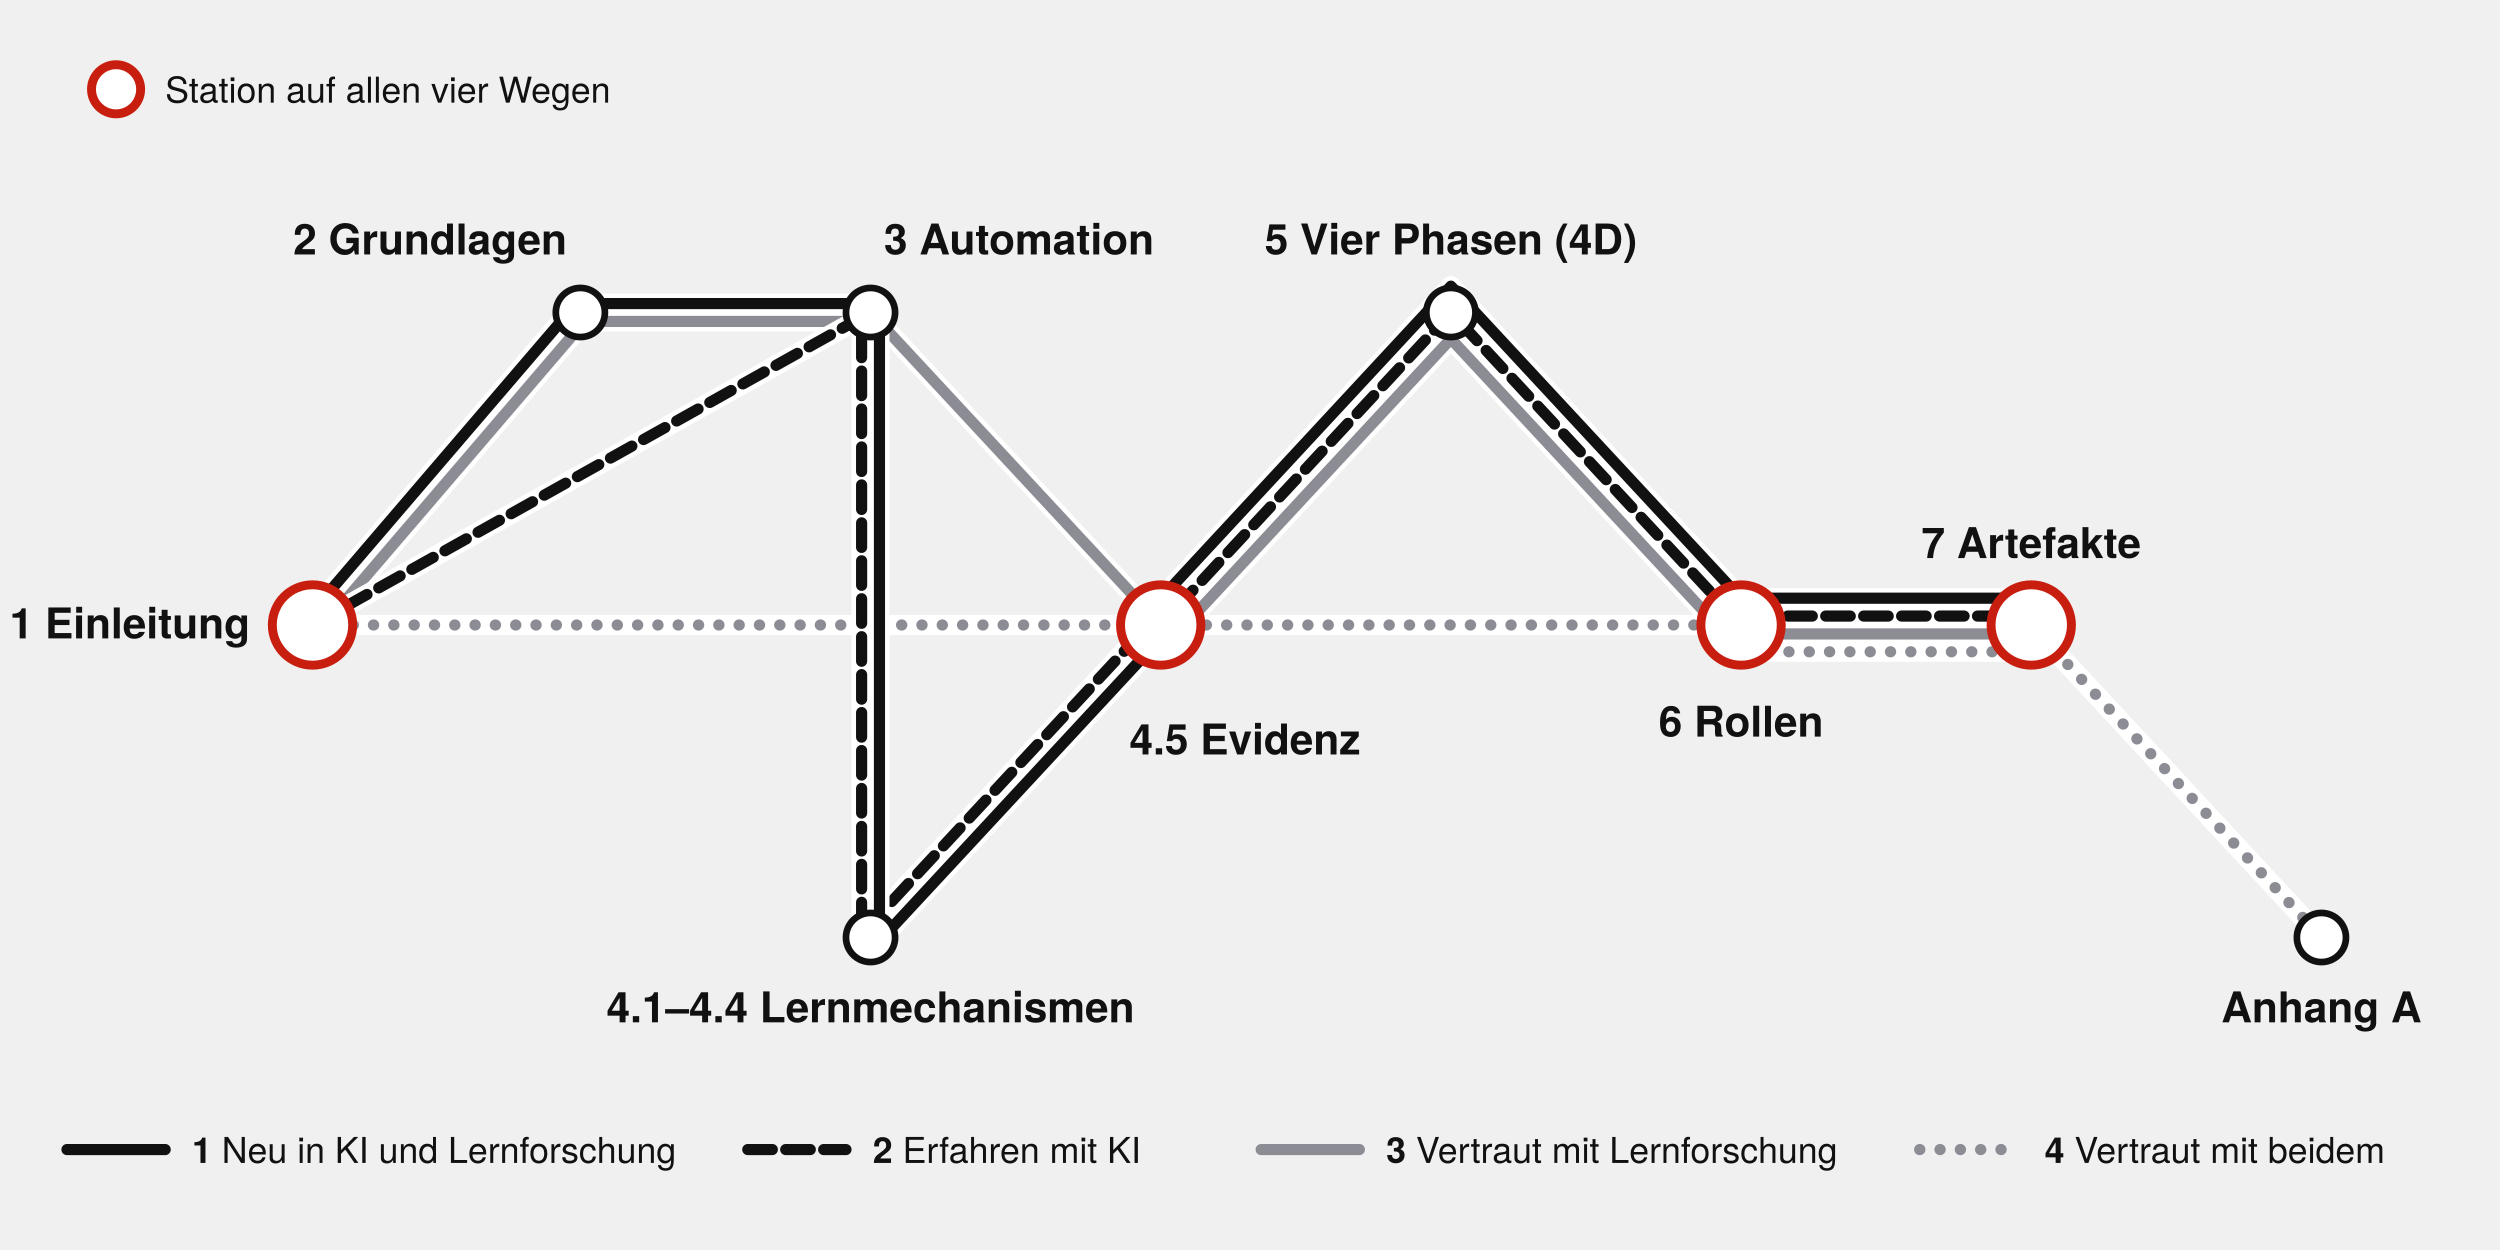
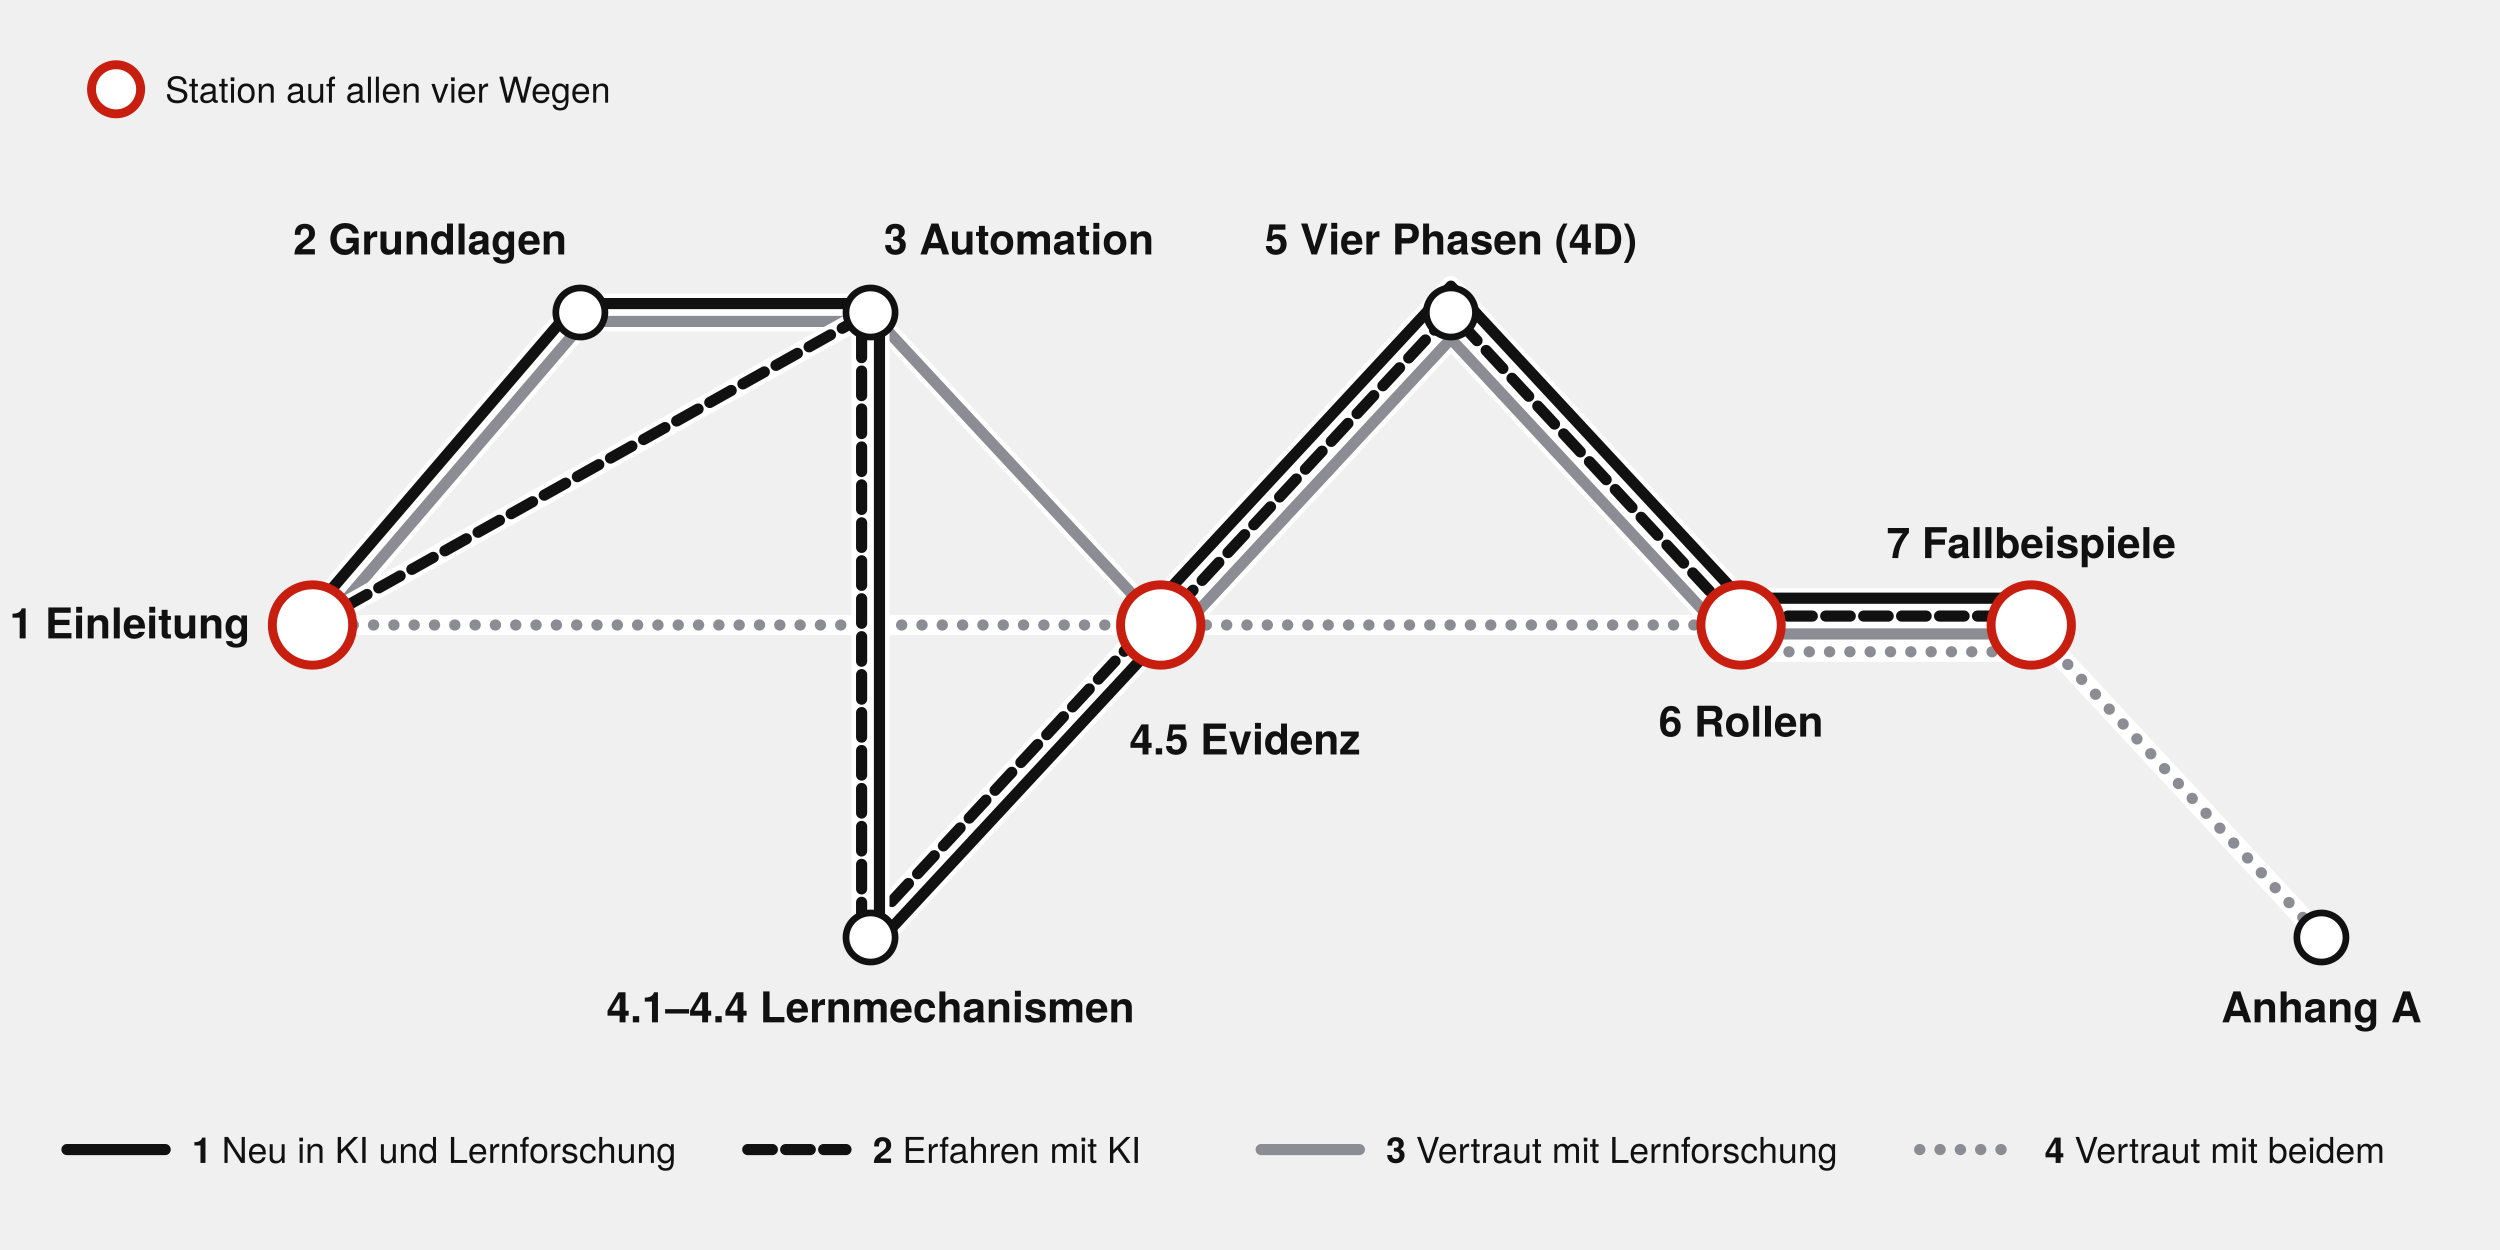
<svg xmlns="http://www.w3.org/2000/svg" viewBox="0 0 1120 560" class="lernpfade-karte" role="img" aria-labelledby="lp-titel lp-desc">
  <g class="linie" data-linie="4">
    <path d="M 140.0 280.0 L 520.0 280.0 L 520.0 280.0 L 780.0 280.0 L 780.0 292.0 L 921.1 292.0 L 1040.0 420.0" fill="none" stroke="#ffffff" stroke-width="9" stroke-linejoin="round" stroke-linecap="round" />
    <path d="M 140.0 280.0 L 520.0 280.0 L 520.0 280.0 L 780.0 280.0 L 780.0 292.0 L 921.1 292.0 L 1040.0 420.0" fill="none" stroke="#8c8c94" stroke-width="5" stroke-linejoin="round" stroke-linecap="round" stroke-dasharray="0.1 9" />
  </g>
  <g class="linie" data-linie="3">
    <path d="M 143.0 282.6 L 261.8 144.0 L 393.7 144.0 L 525.5 285.9 L 650.0 151.8 L 772.8 284.0 L 910.0 284.0" fill="none" stroke="#ffffff" stroke-width="9" stroke-linejoin="round" stroke-linecap="round" />
    <path d="M 143.0 282.6 L 261.8 144.0 L 393.7 144.0 L 525.5 285.9 L 650.0 151.8 L 772.8 284.0 L 910.0 284.0" fill="none" stroke="#8c8c94" stroke-width="5" stroke-linejoin="round" stroke-linecap="round" />
  </g>
  <g class="linie" data-linie="2">
    <path d="M 140.0 280.0 L 386.0 142.2 L 386.0 418.4 L 517.1 277.3 L 520.0 280.0 L 650.0 140.0 L 776.3 276.0 L 910.0 276.0" fill="none" stroke="#ffffff" stroke-width="9" stroke-linejoin="round" stroke-linecap="round" />
    <path d="M 140.0 280.0 L 386.0 142.2 L 386.0 418.4 L 517.1 277.3 L 520.0 280.0 L 650.0 140.0 L 776.3 276.0 L 910.0 276.0" fill="none" stroke="#111111" stroke-width="5" stroke-linejoin="round" stroke-linecap="round" stroke-dasharray="11 6" />
  </g>
  <g class="linie" data-linie="1">
    <path d="M 137.0 277.4 L 258.2 136.0 L 394.0 136.0 L 394.0 421.6 L 522.9 282.7 L 514.1 274.6 L 650.0 128.2 L 779.8 268.0 L 910.0 268.0" fill="none" stroke="#ffffff" stroke-width="9" stroke-linejoin="round" stroke-linecap="round" />
    <path d="M 137.0 277.4 L 258.2 136.0 L 394.0 136.0 L 394.0 421.6 L 522.9 282.7 L 514.1 274.6 L 650.0 128.2 L 779.8 268.0 L 910.0 268.0" fill="none" stroke="#111111" stroke-width="5" stroke-linejoin="round" stroke-linecap="round" />
  </g>
  <a href="kapitel01-einleitung.html#sec-einleitung" target="_top" class="station" data-linien="1 2 3 4">
    <circle cx="140" cy="280" r="18" fill="#ffffff" stroke="#c81e0f" stroke-width="4" />
    <text font-family="TeX Gyre Heros, Inter, Helvetica, Arial, sans-serif" fill="#111111" x="112" y="286" text-anchor="end" font-size="19" font-weight="600">1 Einleitung</text>
  </a>
  <a href="kapitel02-grundlagen.html#sec-grundbegriffe" target="_top" class="station" data-linien="1 3">
    <circle cx="260" cy="140" r="11" fill="#ffffff" stroke="#111111" stroke-width="3" />
    <text font-family="TeX Gyre Heros, Inter, Helvetica, Arial, sans-serif" fill="#111111" x="254" y="114" text-anchor="end" font-size="19" font-weight="600">2 Grundlagen</text>
  </a>
  <a href="kapitel03-automation.html#sec-automation" target="_top" class="station" data-linien="1 2 3">
    <circle cx="390" cy="140" r="11" fill="#ffffff" stroke="#111111" stroke-width="3" />
    <text font-family="TeX Gyre Heros, Inter, Helvetica, Arial, sans-serif" fill="#111111" x="396" y="114" text-anchor="start" font-size="19" font-weight="600">3 Automation</text>
  </a>
  <a href="kapitel04-lernmechanismen.html#sec-didaktik" target="_top" class="station" data-linien="1 2">
    <circle cx="390" cy="420" r="11" fill="#ffffff" stroke="#111111" stroke-width="3" />
    <text font-family="TeX Gyre Heros, Inter, Helvetica, Arial, sans-serif" fill="#111111" x="390" y="458" text-anchor="middle" font-size="19" font-weight="600">4.1–4.4 Lernmechanismen</text>
  </a>
  <a href="kapitel04-lernmechanismen.html#sec-evidenz" target="_top" class="station" data-linien="1 2 3 4">
    <circle cx="520" cy="280" r="18" fill="#ffffff" stroke="#c81e0f" stroke-width="4" />
    <text font-family="TeX Gyre Heros, Inter, Helvetica, Arial, sans-serif" fill="#111111" x="506" y="338" text-anchor="start" font-size="19" font-weight="600">4.5 Evidenz</text>
  </a>
  <a href="kapitel05-4d-phasen.html#sec-umsetzung" target="_top" class="station" data-linien="1 2 3">
    <circle cx="650" cy="140" r="11" fill="#ffffff" stroke="#111111" stroke-width="3" />
    <text font-family="TeX Gyre Heros, Inter, Helvetica, Arial, sans-serif" fill="#111111" x="650" y="114" text-anchor="middle" font-size="19" font-weight="600">5 Vier Phasen (4D)</text>
  </a>
  <a href="kapitel06-rollen.html#sec-szenarien" target="_top" class="station" data-linien="1 2 3 4">
    <circle cx="780" cy="280" r="18" fill="#ffffff" stroke="#c81e0f" stroke-width="4" />
    <text font-family="TeX Gyre Heros, Inter, Helvetica, Arial, sans-serif" fill="#111111" x="780" y="330" text-anchor="middle" font-size="19" font-weight="600">6 Rollen</text>
  </a>
  <a href="kapitel07-artefakte.html#sec-fallbeispiele" target="_top" class="station" data-linien="1 2 3 4">
    <circle cx="910" cy="280" r="18" fill="#ffffff" stroke="#c81e0f" stroke-width="4" />
-     <text font-family="TeX Gyre Heros, Inter, Helvetica, Arial, sans-serif" fill="#111111" x="910" y="250" text-anchor="middle" font-size="19" font-weight="600">7 Artefakte</text>
+     <text font-family="TeX Gyre Heros, Inter, Helvetica, Arial, sans-serif" fill="#111111" x="910" y="250" text-anchor="middle" font-size="19" font-weight="600">7 Fallbeispiele</text>
  </a>
  <a href="kapitel07-appendix02-prompt-sammlung.html#sec-prompts" target="_top" class="station" data-linien="4">
    <circle cx="1040" cy="420" r="11" fill="#ffffff" stroke="#111111" stroke-width="3" />
    <text font-family="TeX Gyre Heros, Inter, Helvetica, Arial, sans-serif" fill="#111111" x="1040" y="458" text-anchor="middle" font-size="19" font-weight="600">Anhang A</text>
  </a>
  <g class="legende" data-linie="1">
    <line x1="30" y1="515" x2="74" y2="515" stroke="#111111" stroke-width="5" stroke-linecap="round" />
    <text font-family="TeX Gyre Heros, Inter, Helvetica, Arial, sans-serif" fill="#111111" x="86" y="521" font-size="16">
      <tspan font-weight="700">1</tspan> Neu in KI und Lernforschung</text>
  </g>
  <g class="legende" data-linie="2">
    <line x1="335" y1="515" x2="379" y2="515" stroke="#111111" stroke-width="5" stroke-linecap="round" stroke-dasharray="11 6" />
    <text font-family="TeX Gyre Heros, Inter, Helvetica, Arial, sans-serif" fill="#111111" x="391" y="521" font-size="16">
      <tspan font-weight="700">2</tspan> Erfahren mit KI</text>
  </g>
  <g class="legende" data-linie="3">
    <line x1="565" y1="515" x2="609" y2="515" stroke="#8c8c94" stroke-width="5" stroke-linecap="round" />
    <text font-family="TeX Gyre Heros, Inter, Helvetica, Arial, sans-serif" fill="#111111" x="621" y="521" font-size="16">
      <tspan font-weight="700">3</tspan> Vertraut mit Lernforschung</text>
  </g>
  <g class="legende" data-linie="4">
    <line x1="860" y1="515" x2="904" y2="515" stroke="#8c8c94" stroke-width="5" stroke-linecap="round" stroke-dasharray="0.1 9" />
    <text font-family="TeX Gyre Heros, Inter, Helvetica, Arial, sans-serif" fill="#111111" x="916" y="521" font-size="16">
      <tspan font-weight="700">4</tspan> Vertraut mit beidem</text>
  </g>
  <circle cx="52" cy="40" r="11" fill="#ffffff" stroke="#c81e0f" stroke-width="4" />
  <text font-family="TeX Gyre Heros, Inter, Helvetica, Arial, sans-serif" fill="#111111" x="74" y="46" font-size="16">Station auf allen vier Wegen</text>
</svg>
